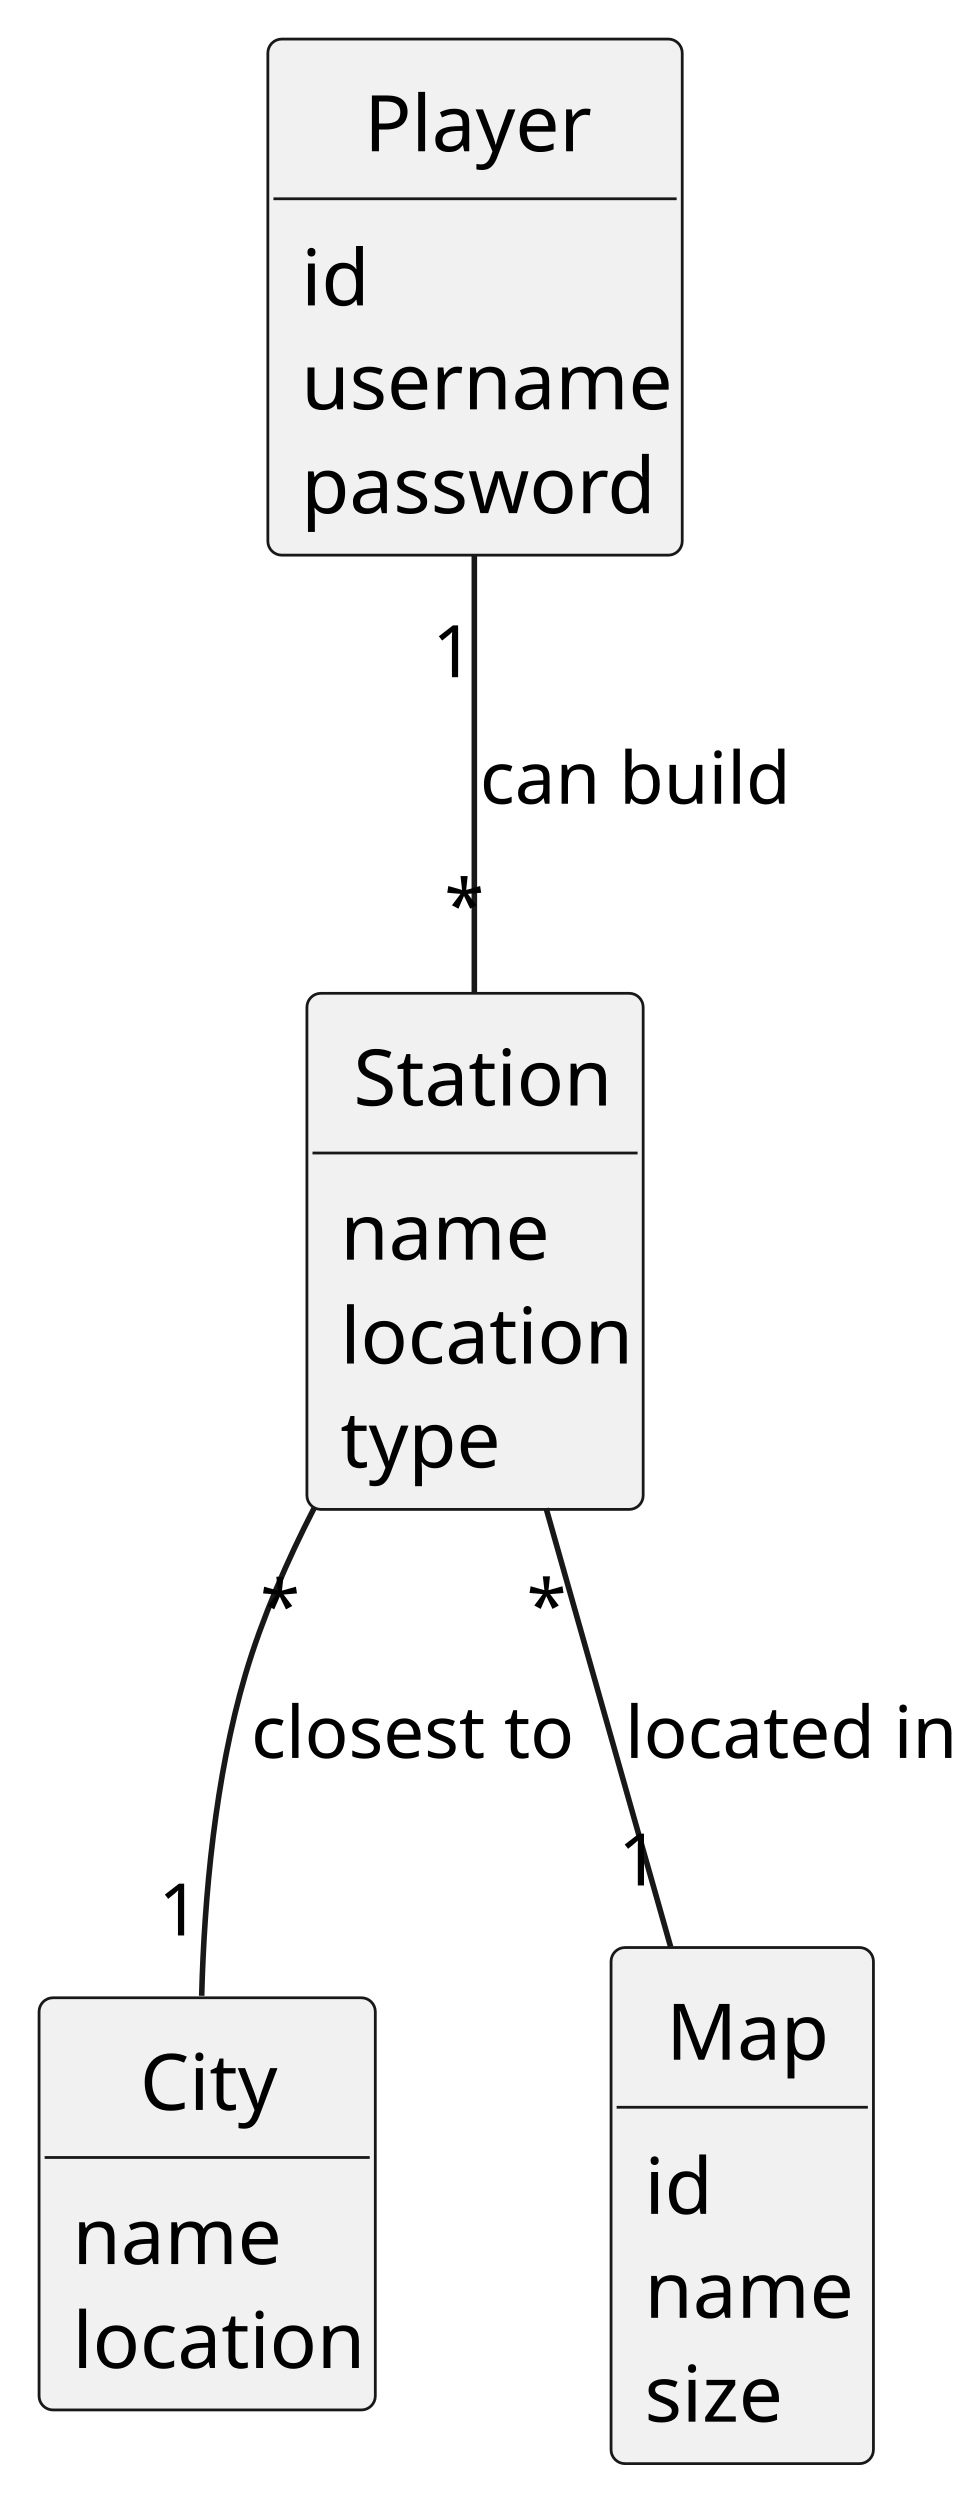
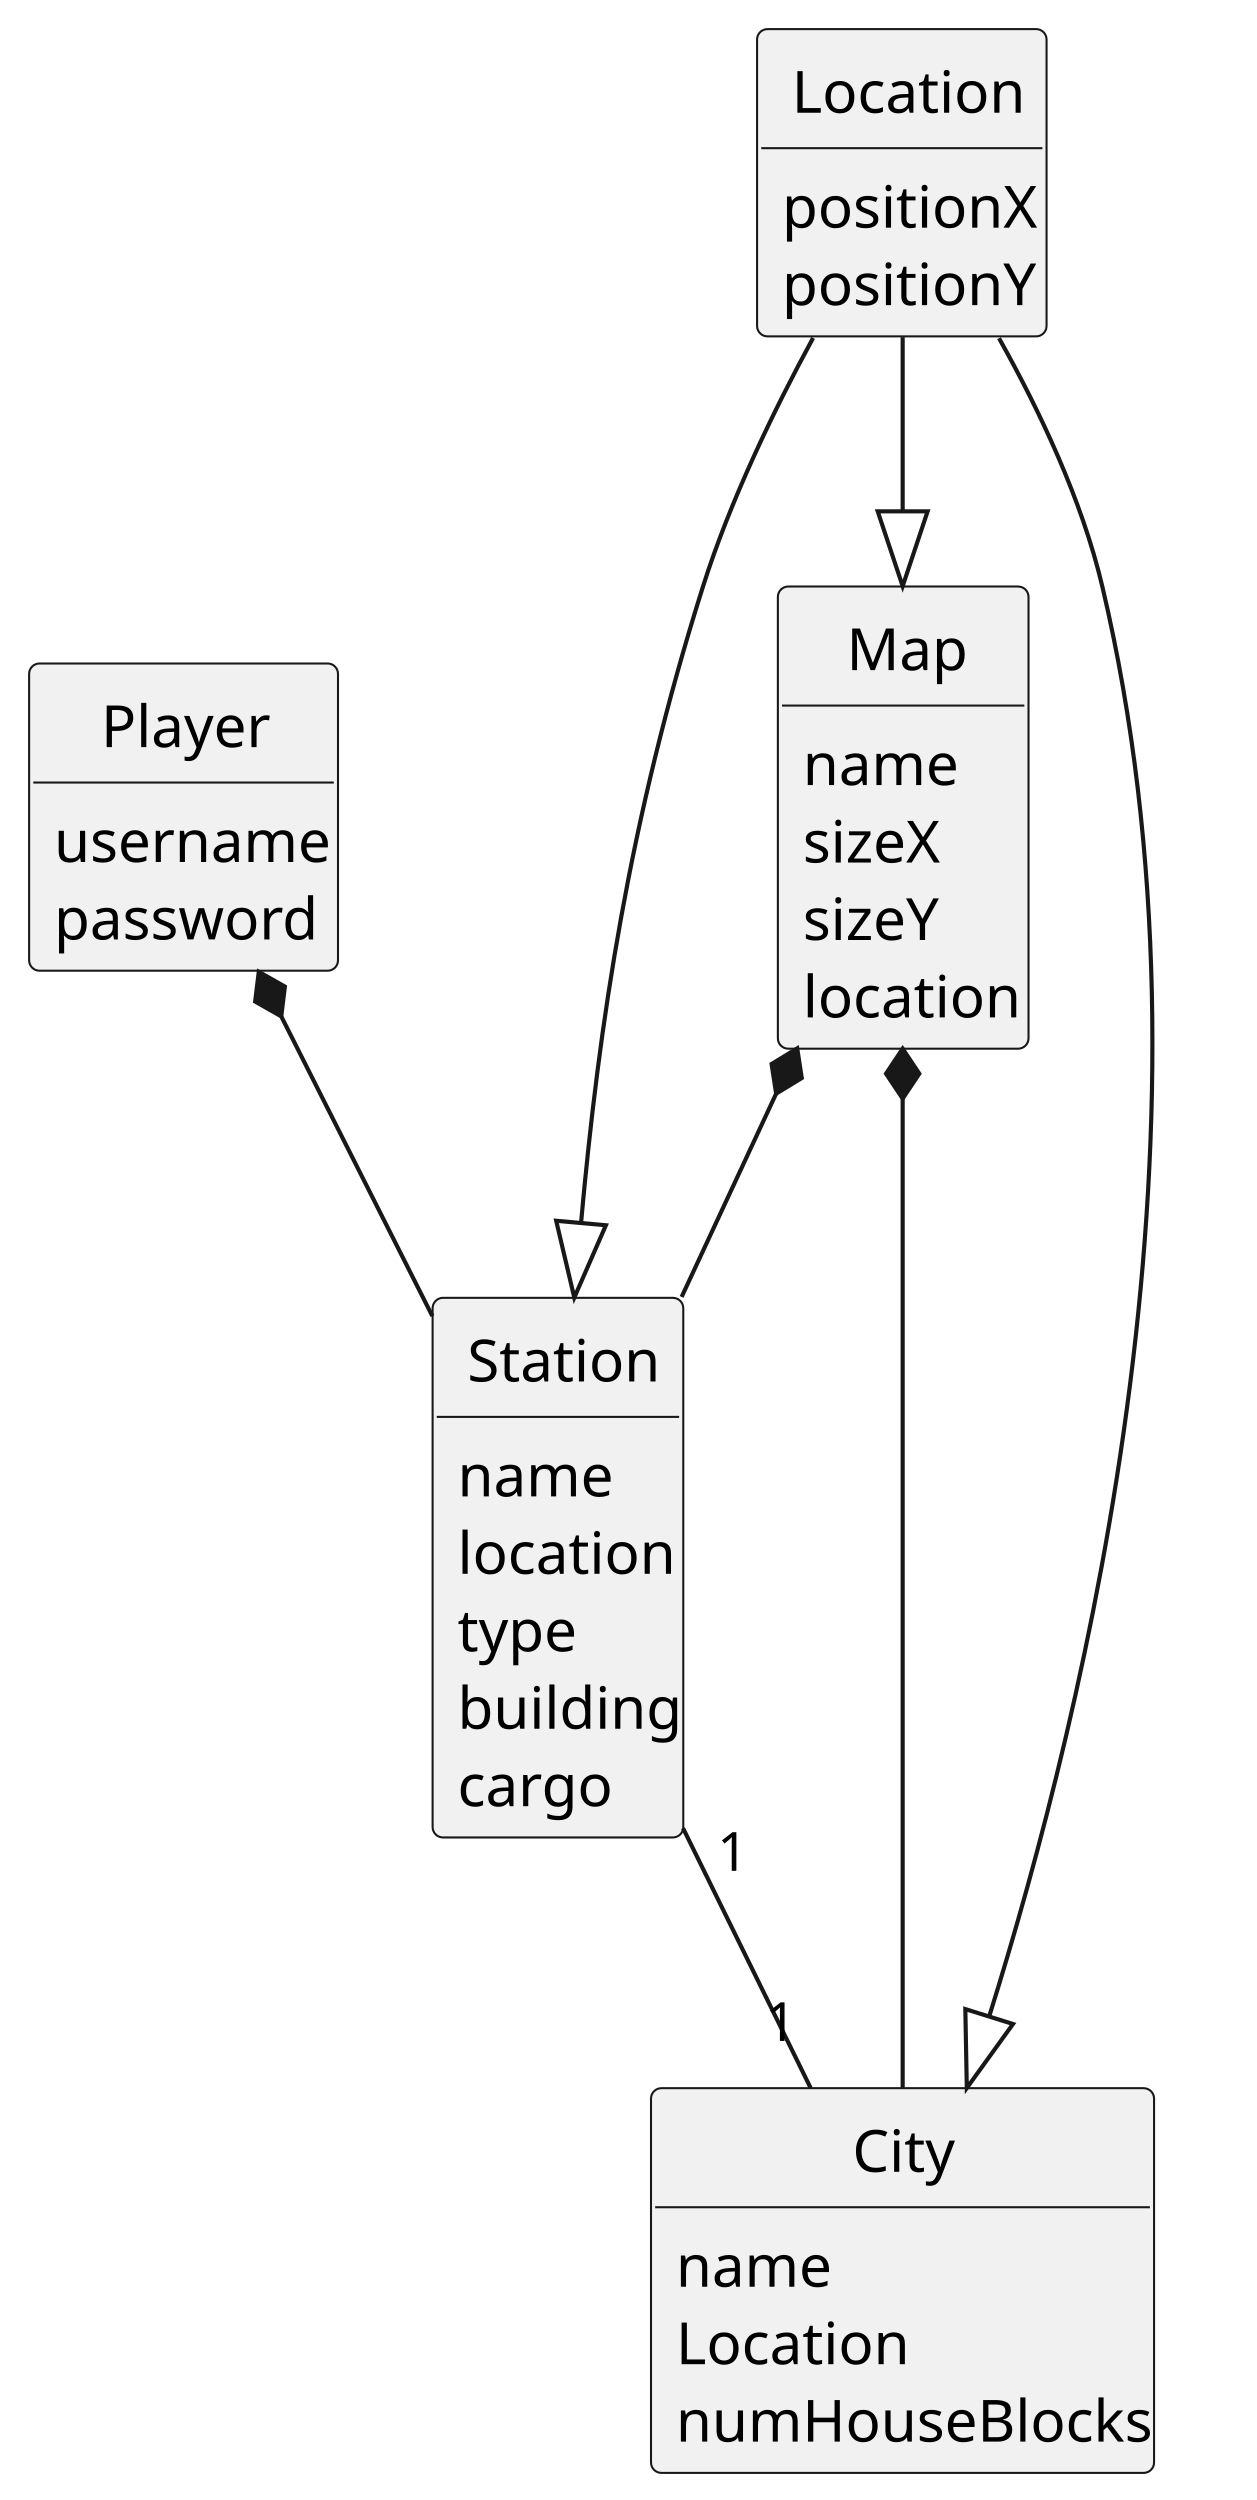
- <svg xmlns="http://www.w3.org/2000/svg" contentStyleType="text/css" height="448px" preserveAspectRatio="none" style="width:175px;height:448px;background:#FFFFFF;" version="1.1" viewBox="0 0 175 448" width="175px" zoomAndPan="magnify">
+ <svg xmlns="http://www.w3.org/2000/svg" contentStyleType="text/css" height="601px" preserveAspectRatio="none" style="width:302px;height:601px;background:#FFFFFF;" version="1.1" viewBox="0 0 302 601" width="302px" zoomAndPan="magnify">
  <defs />
  <g>
-     <g id="elem_Station">
-       <rect codeLine="9" fill="#F1F1F1" height="92.484" id="Station" rx="2.5" ry="2.5" style="stroke:#181818;stroke-width:0.5;" width="60.255" x="55" y="178" />
-       <text fill="#000000" font-family="sans-serif" font-size="14" lengthAdjust="spacing" textLength="43.586" x="63.334" y="198.107">Station</text>
-       <line style="stroke:#181818;stroke-width:0.5;" x1="56" x2="114.255" y1="206.621" y2="206.621" />
-       <text fill="#000000" font-family="sans-serif" font-size="14" lengthAdjust="spacing" textLength="35.02" x="61" y="225.728">name</text>
-       <text fill="#000000" font-family="sans-serif" font-size="14" lengthAdjust="spacing" textLength="48.255" x="61" y="244.35">location</text>
-       <text fill="#000000" font-family="sans-serif" font-size="14" lengthAdjust="spacing" textLength="26.462" x="61" y="262.971">type</text>
+     <g id="elem_Player">
+       <rect codeLine="9" fill="#F1F1F1" height="73.863" id="Player" rx="2.5" ry="2.5" style="stroke:#181818;stroke-width:0.5;" width="74.255" x="7" y="159.5" />
+       <text fill="#000000" font-family="sans-serif" font-size="14" lengthAdjust="spacing" textLength="39.683" x="24.286" y="179.607">Player</text>
+       <line style="stroke:#181818;stroke-width:0.5;" x1="8" x2="80.255" y1="188.121" y2="188.121" />
+       <text fill="#000000" font-family="sans-serif" font-size="14" lengthAdjust="spacing" textLength="62.255" x="13" y="207.228">username</text>
+       <text fill="#000000" font-family="sans-serif" font-size="14" lengthAdjust="spacing" textLength="59.917" x="13" y="225.85">password</text>
+     </g>
+     <g id="elem_Map">
+       <rect codeLine="14" fill="#F1F1F1" height="111.106" id="Map" rx="2.5" ry="2.5" style="stroke:#181818;stroke-width:0.5;" width="60.255" x="187" y="141" />
+       <text fill="#000000" font-family="sans-serif" font-size="14" lengthAdjust="spacing" textLength="27.234" x="203.51" y="161.107">Map</text>
+       <line style="stroke:#181818;stroke-width:0.5;" x1="188" x2="246.255" y1="169.621" y2="169.621" />
+       <text fill="#000000" font-family="sans-serif" font-size="14" lengthAdjust="spacing" textLength="35.02" x="193" y="188.728">name</text>
+       <text fill="#000000" font-family="sans-serif" font-size="14" lengthAdjust="spacing" textLength="34.234" x="193" y="207.35">sizeX</text>
+       <text fill="#000000" font-family="sans-serif" font-size="14" lengthAdjust="spacing" textLength="34.234" x="193" y="225.971">sizeY</text>
+       <text fill="#000000" font-family="sans-serif" font-size="14" lengthAdjust="spacing" textLength="48.255" x="193" y="244.592">location</text>
    </g>
    <g id="elem_City">
-       <rect codeLine="15" fill="#F1F1F1" height="73.863" id="City" rx="2.5" ry="2.5" style="stroke:#181818;stroke-width:0.5;" width="60.255" x="7" y="358" />
-       <text fill="#000000" font-family="sans-serif" font-size="14" lengthAdjust="spacing" textLength="24.11" x="25.072" y="378.107">City</text>
-       <line style="stroke:#181818;stroke-width:0.5;" x1="8" x2="66.255" y1="386.621" y2="386.621" />
-       <text fill="#000000" font-family="sans-serif" font-size="14" lengthAdjust="spacing" textLength="35.02" x="13" y="405.728">name</text>
-       <text fill="#000000" font-family="sans-serif" font-size="14" lengthAdjust="spacing" textLength="48.255" x="13" y="424.35">location</text>
+       <rect codeLine="21" fill="#F1F1F1" height="92.484" id="City" rx="2.5" ry="2.5" style="stroke:#181818;stroke-width:0.5;" width="120.938" x="156.5" y="502" />
+       <text fill="#000000" font-family="sans-serif" font-size="14" lengthAdjust="spacing" textLength="24.11" x="204.914" y="522.107">City</text>
+       <line style="stroke:#181818;stroke-width:0.5;" x1="157.5" x2="276.438" y1="530.621" y2="530.621" />
+       <text fill="#000000" font-family="sans-serif" font-size="14" lengthAdjust="spacing" textLength="35.02" x="162.5" y="549.729">name</text>
+       <text fill="#000000" font-family="sans-serif" font-size="14" lengthAdjust="spacing" textLength="52.931" x="162.5" y="568.35">Location</text>
+       <text fill="#000000" font-family="sans-serif" font-size="14" lengthAdjust="spacing" textLength="108.938" x="162.5" y="586.971">numHouseBlocks</text>
    </g>
-     <g id="elem_Map">
-       <rect codeLine="20" fill="#F1F1F1" height="92.484" id="Map" rx="2.5" ry="2.5" style="stroke:#181818;stroke-width:0.5;" width="47.02" x="109.5" y="349" />
-       <text fill="#000000" font-family="sans-serif" font-size="14" lengthAdjust="spacing" textLength="27.234" x="119.393" y="369.107">Map</text>
-       <line style="stroke:#181818;stroke-width:0.5;" x1="110.5" x2="155.52" y1="377.621" y2="377.621" />
-       <text fill="#000000" font-family="sans-serif" font-size="14" lengthAdjust="spacing" textLength="10.896" x="115.5" y="396.728">id</text>
-       <text fill="#000000" font-family="sans-serif" font-size="14" lengthAdjust="spacing" textLength="35.02" x="115.5" y="415.35">name</text>
-       <text fill="#000000" font-family="sans-serif" font-size="14" lengthAdjust="spacing" textLength="24.896" x="115.5" y="433.971">size</text>
+     <g id="elem_Location">
+       <rect codeLine="27" fill="#F1F1F1" height="73.863" id="Location" rx="2.5" ry="2.5" style="stroke:#181818;stroke-width:0.5;" width="69.593" x="182" y="7" />
+       <text fill="#000000" font-family="sans-serif" font-size="14" lengthAdjust="spacing" textLength="52.931" x="190.331" y="27.107">Location</text>
+       <line style="stroke:#181818;stroke-width:0.5;" x1="183" x2="250.593" y1="35.621" y2="35.621" />
+       <text fill="#000000" font-family="sans-serif" font-size="14" lengthAdjust="spacing" textLength="57.593" x="188" y="54.728">positionX</text>
+       <text fill="#000000" font-family="sans-serif" font-size="14" lengthAdjust="spacing" textLength="57.593" x="188" y="73.35">positionY</text>
    </g>
-     <g id="elem_Player">
-       <rect codeLine="26" fill="#F1F1F1" height="92.484" id="Player" rx="2.5" ry="2.5" style="stroke:#181818;stroke-width:0.5;" width="74.255" x="48" y="7" />
-       <text fill="#000000" font-family="sans-serif" font-size="14" lengthAdjust="spacing" textLength="39.683" x="65.286" y="27.107">Player</text>
-       <line style="stroke:#181818;stroke-width:0.5;" x1="49" x2="121.255" y1="35.621" y2="35.621" />
-       <text fill="#000000" font-family="sans-serif" font-size="14" lengthAdjust="spacing" textLength="10.896" x="54" y="54.728">id</text>
-       <text fill="#000000" font-family="sans-serif" font-size="14" lengthAdjust="spacing" textLength="62.255" x="54" y="73.35">username</text>
-       <text fill="#000000" font-family="sans-serif" font-size="14" lengthAdjust="spacing" textLength="59.917" x="54" y="91.971">password</text>
+     <g id="elem_Station">
+       <rect codeLine="32" fill="#F1F1F1" height="129.727" id="Station" rx="2.5" ry="2.5" style="stroke:#181818;stroke-width:0.5;" width="60.262" x="104" y="312" />
+       <text fill="#000000" font-family="sans-serif" font-size="14" lengthAdjust="spacing" textLength="43.586" x="112.338" y="332.107">Station</text>
+       <line style="stroke:#181818;stroke-width:0.5;" x1="105" x2="163.262" y1="340.621" y2="340.621" />
+       <text fill="#000000" font-family="sans-serif" font-size="14" lengthAdjust="spacing" textLength="35.02" x="110" y="359.728">name</text>
+       <text fill="#000000" font-family="sans-serif" font-size="14" lengthAdjust="spacing" textLength="48.255" x="110" y="378.35">location</text>
+       <text fill="#000000" font-family="sans-serif" font-size="14" lengthAdjust="spacing" textLength="26.462" x="110" y="396.971">type</text>
+       <text fill="#000000" font-family="sans-serif" font-size="14" lengthAdjust="spacing" textLength="48.262" x="110" y="415.592">building</text>
+       <text fill="#000000" font-family="sans-serif" font-size="14" lengthAdjust="spacing" textLength="35.02" x="110" y="434.213">cargo</text>
    </g>
-     <g id="link_Station_Map">
-       <path codeLine="32" d="M97.86,270.29 C104.78,294.63 113.28,324.56 120.18,348.88 " fill="none" id="Station-Map" style="stroke:#181818;stroke-width:1.0;" />
-       <text fill="#000000" font-family="sans-serif" font-size="13" lengthAdjust="spacing" textLength="55.65" x="112" y="315.028">located in</text>
-       <text fill="#000000" font-family="sans-serif" font-size="13" lengthAdjust="spacing" textLength="5.059" x="94.367" y="292.351">*</text>
-       <text fill="#000000" font-family="sans-serif" font-size="13" lengthAdjust="spacing" textLength="7.23" x="110.798" y="337.872">1</text>
+     <g id="link_Location_Map">
+       <path codeLine="40" d="M217,81.05 C217,98.96 217,102.99 217,122.92 " fill="none" id="Location-to-Map" style="stroke:#181818;stroke-width:1.0;" />
+       <polygon fill="none" points="217,140.92,223,122.92,211,122.92,217,140.92" style="stroke:#181818;stroke-width:1.0;" />
+     </g>
+     <g id="link_Location_City">
+       <path codeLine="41" d="M240.16,81.31 C249.89,98.65 260.08,120.14 265,141 C295.41,269.83 261.412,409.25 237.792,484.781 " fill="none" id="Location-to-City" style="stroke:#181818;stroke-width:1.0;" />
+       <polygon fill="none" points="232.42,501.96,243.519,486.571,232.066,482.99,232.42,501.96" style="stroke:#181818;stroke-width:1.0;" />
+     </g>
+     <g id="link_Location_Station">
+       <path codeLine="42" d="M195.47,81.24 C185.97,98.74 175.51,120.39 169,141 C151.24,197.25 144.022,246.053 139.682,294.013 " fill="none" id="Location-to-Station" style="stroke:#181818;stroke-width:1.0;" />
+       <polygon fill="none" points="138.06,311.94,145.658,294.554,133.707,293.473,138.06,311.94" style="stroke:#181818;stroke-width:1.0;" />
+     </g>
+     <g id="link_Player_Station">
+       <path codeLine="43" d="M67.613,244.335 C79.583,268.075 90.12,288.98 103.94,316.39 " fill="none" id="Player-backto-Station" style="stroke:#181818;stroke-width:1.0;" />
+       <polygon fill="#181818" points="62.21,233.62,61.34,240.778,67.613,244.335,68.483,237.177,62.21,233.62" style="stroke:#181818;stroke-width:1.0;" />
+     </g>
+     <g id="link_Map_Station">
+       <path codeLine="44" d="M186.585,262.909 C177.805,281.769 172.96,292.21 163.86,311.78 " fill="none" id="Map-backto-Station" style="stroke:#181818;stroke-width:1.0;" />
+       <polygon fill="#181818" points="191.65,252.03,185.491,255.781,186.585,262.909,192.744,259.158,191.65,252.03" style="stroke:#181818;stroke-width:1.0;" />
+     </g>
+     <g id="link_Map_City">
+       <path codeLine="45" d="M217,264.11 C217,332.94 217,437.96 217,501.94 " fill="none" id="Map-backto-City" style="stroke:#181818;stroke-width:1.0;" />
+       <polygon fill="#181818" points="217,252.11,213,258.11,217,264.11,221,258.11,217,252.11" style="stroke:#181818;stroke-width:1.0;" />
    </g>
    <g id="link_Station_City">
-       <path codeLine="33" d="M56.39,270.06 C51.47,279.63 46.99,289.9 44,300 C38.53,318.52 36.61,339.94 36.14,357.65 " fill="none" id="Station-City" style="stroke:#181818;stroke-width:1.0;" />
-       <text fill="#000000" font-family="sans-serif" font-size="13" lengthAdjust="spacing" textLength="54.914" x="45" y="315.028">closest to</text>
-       <text fill="#000000" font-family="sans-serif" font-size="13" lengthAdjust="spacing" textLength="5.059" x="46.611" y="292.428">*</text>
-       <text fill="#000000" font-family="sans-serif" font-size="13" lengthAdjust="spacing" textLength="7.23" x="28.389" y="346.835">1</text>
-     </g>
-     <g id="link_Player_Station">
-       <path codeLine="34" d="M85,99.29 C85,123.63 85,153.56 85,177.88 " fill="none" id="Player-Station" style="stroke:#181818;stroke-width:1.0;" />
-       <text fill="#000000" font-family="sans-serif" font-size="13" lengthAdjust="spacing" textLength="52.038" x="86" y="144.028">can build</text>
-       <text fill="#000000" font-family="sans-serif" font-size="13" lengthAdjust="spacing" textLength="7.23" x="77.484" y="121.351">1</text>
-       <text fill="#000000" font-family="sans-serif" font-size="13" lengthAdjust="spacing" textLength="5.059" x="79.618" y="166.872">*</text>
+       <path codeLine="46" d="M164.2,439.49 C174.35,460.16 185.48,482.82 194.89,501.98 " fill="none" id="Station-City" style="stroke:#181818;stroke-width:1.0;" />
+       <text fill="#000000" font-family="sans-serif" font-size="13" lengthAdjust="spacing" textLength="7.23" x="172.411" y="449.747">1</text>
+       <text fill="#000000" font-family="sans-serif" font-size="13" lengthAdjust="spacing" textLength="7.23" x="183.991" y="490.645">1</text>
    </g>
  </g>
</svg>
